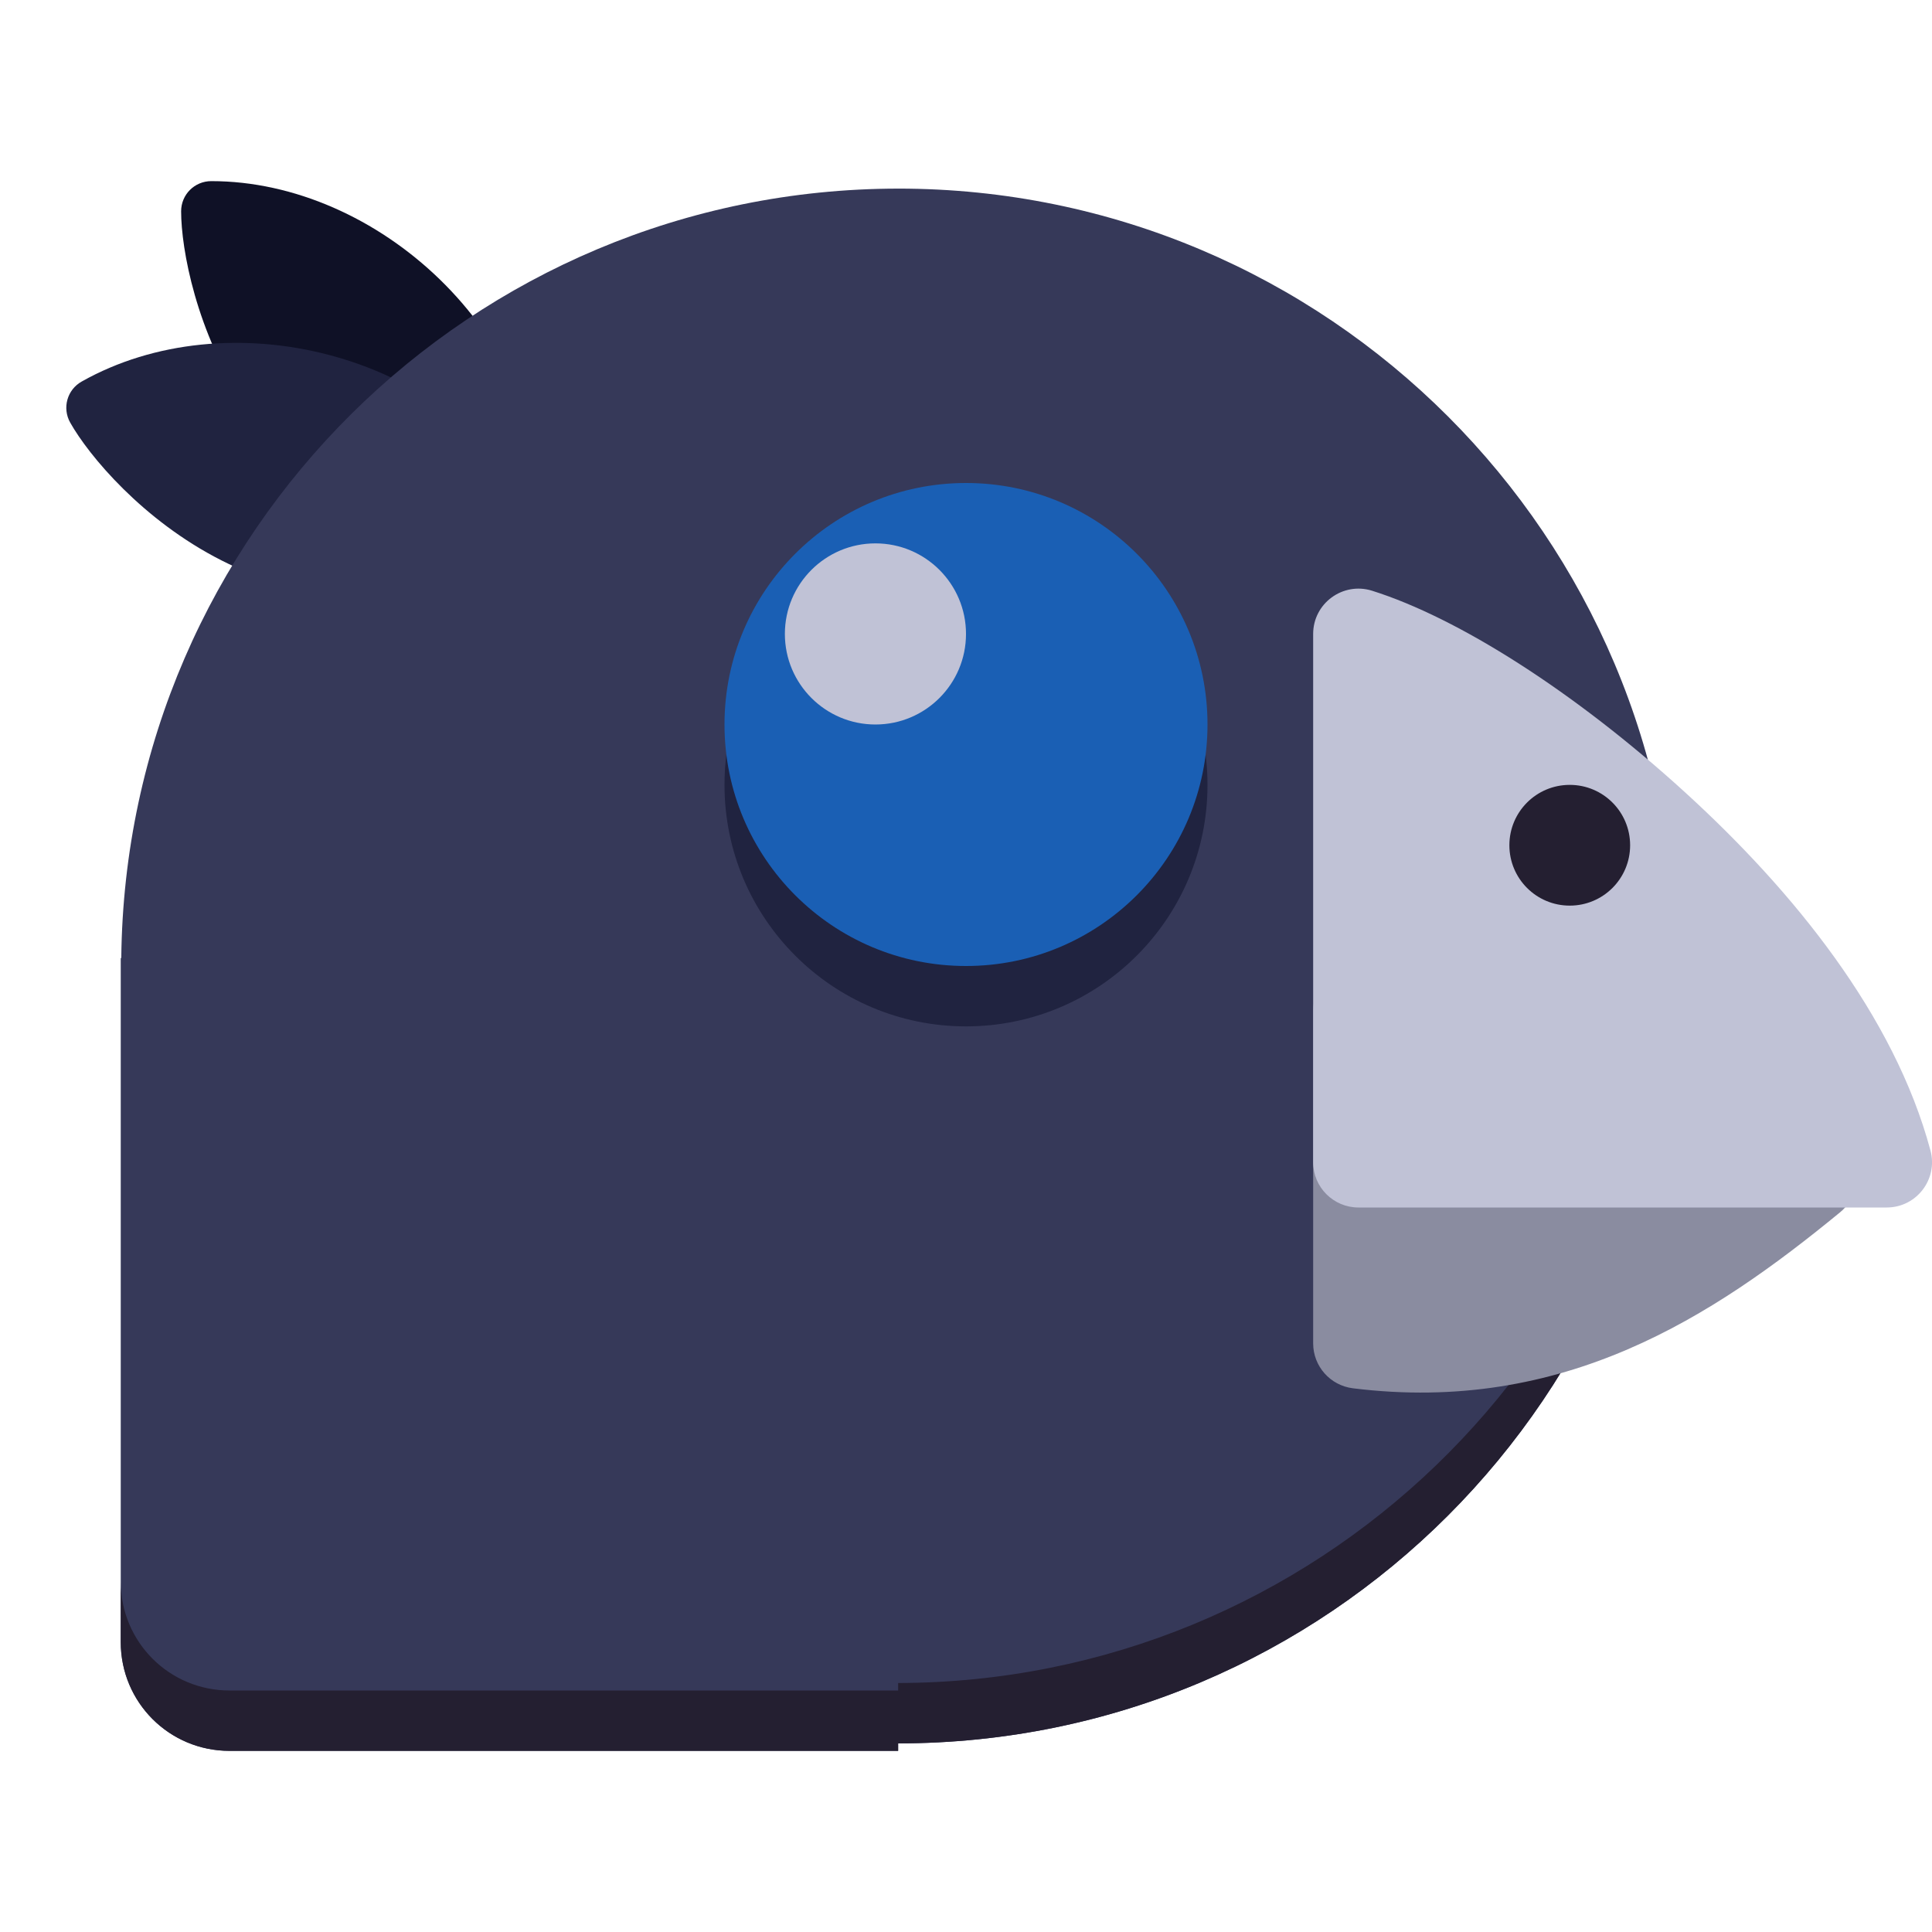
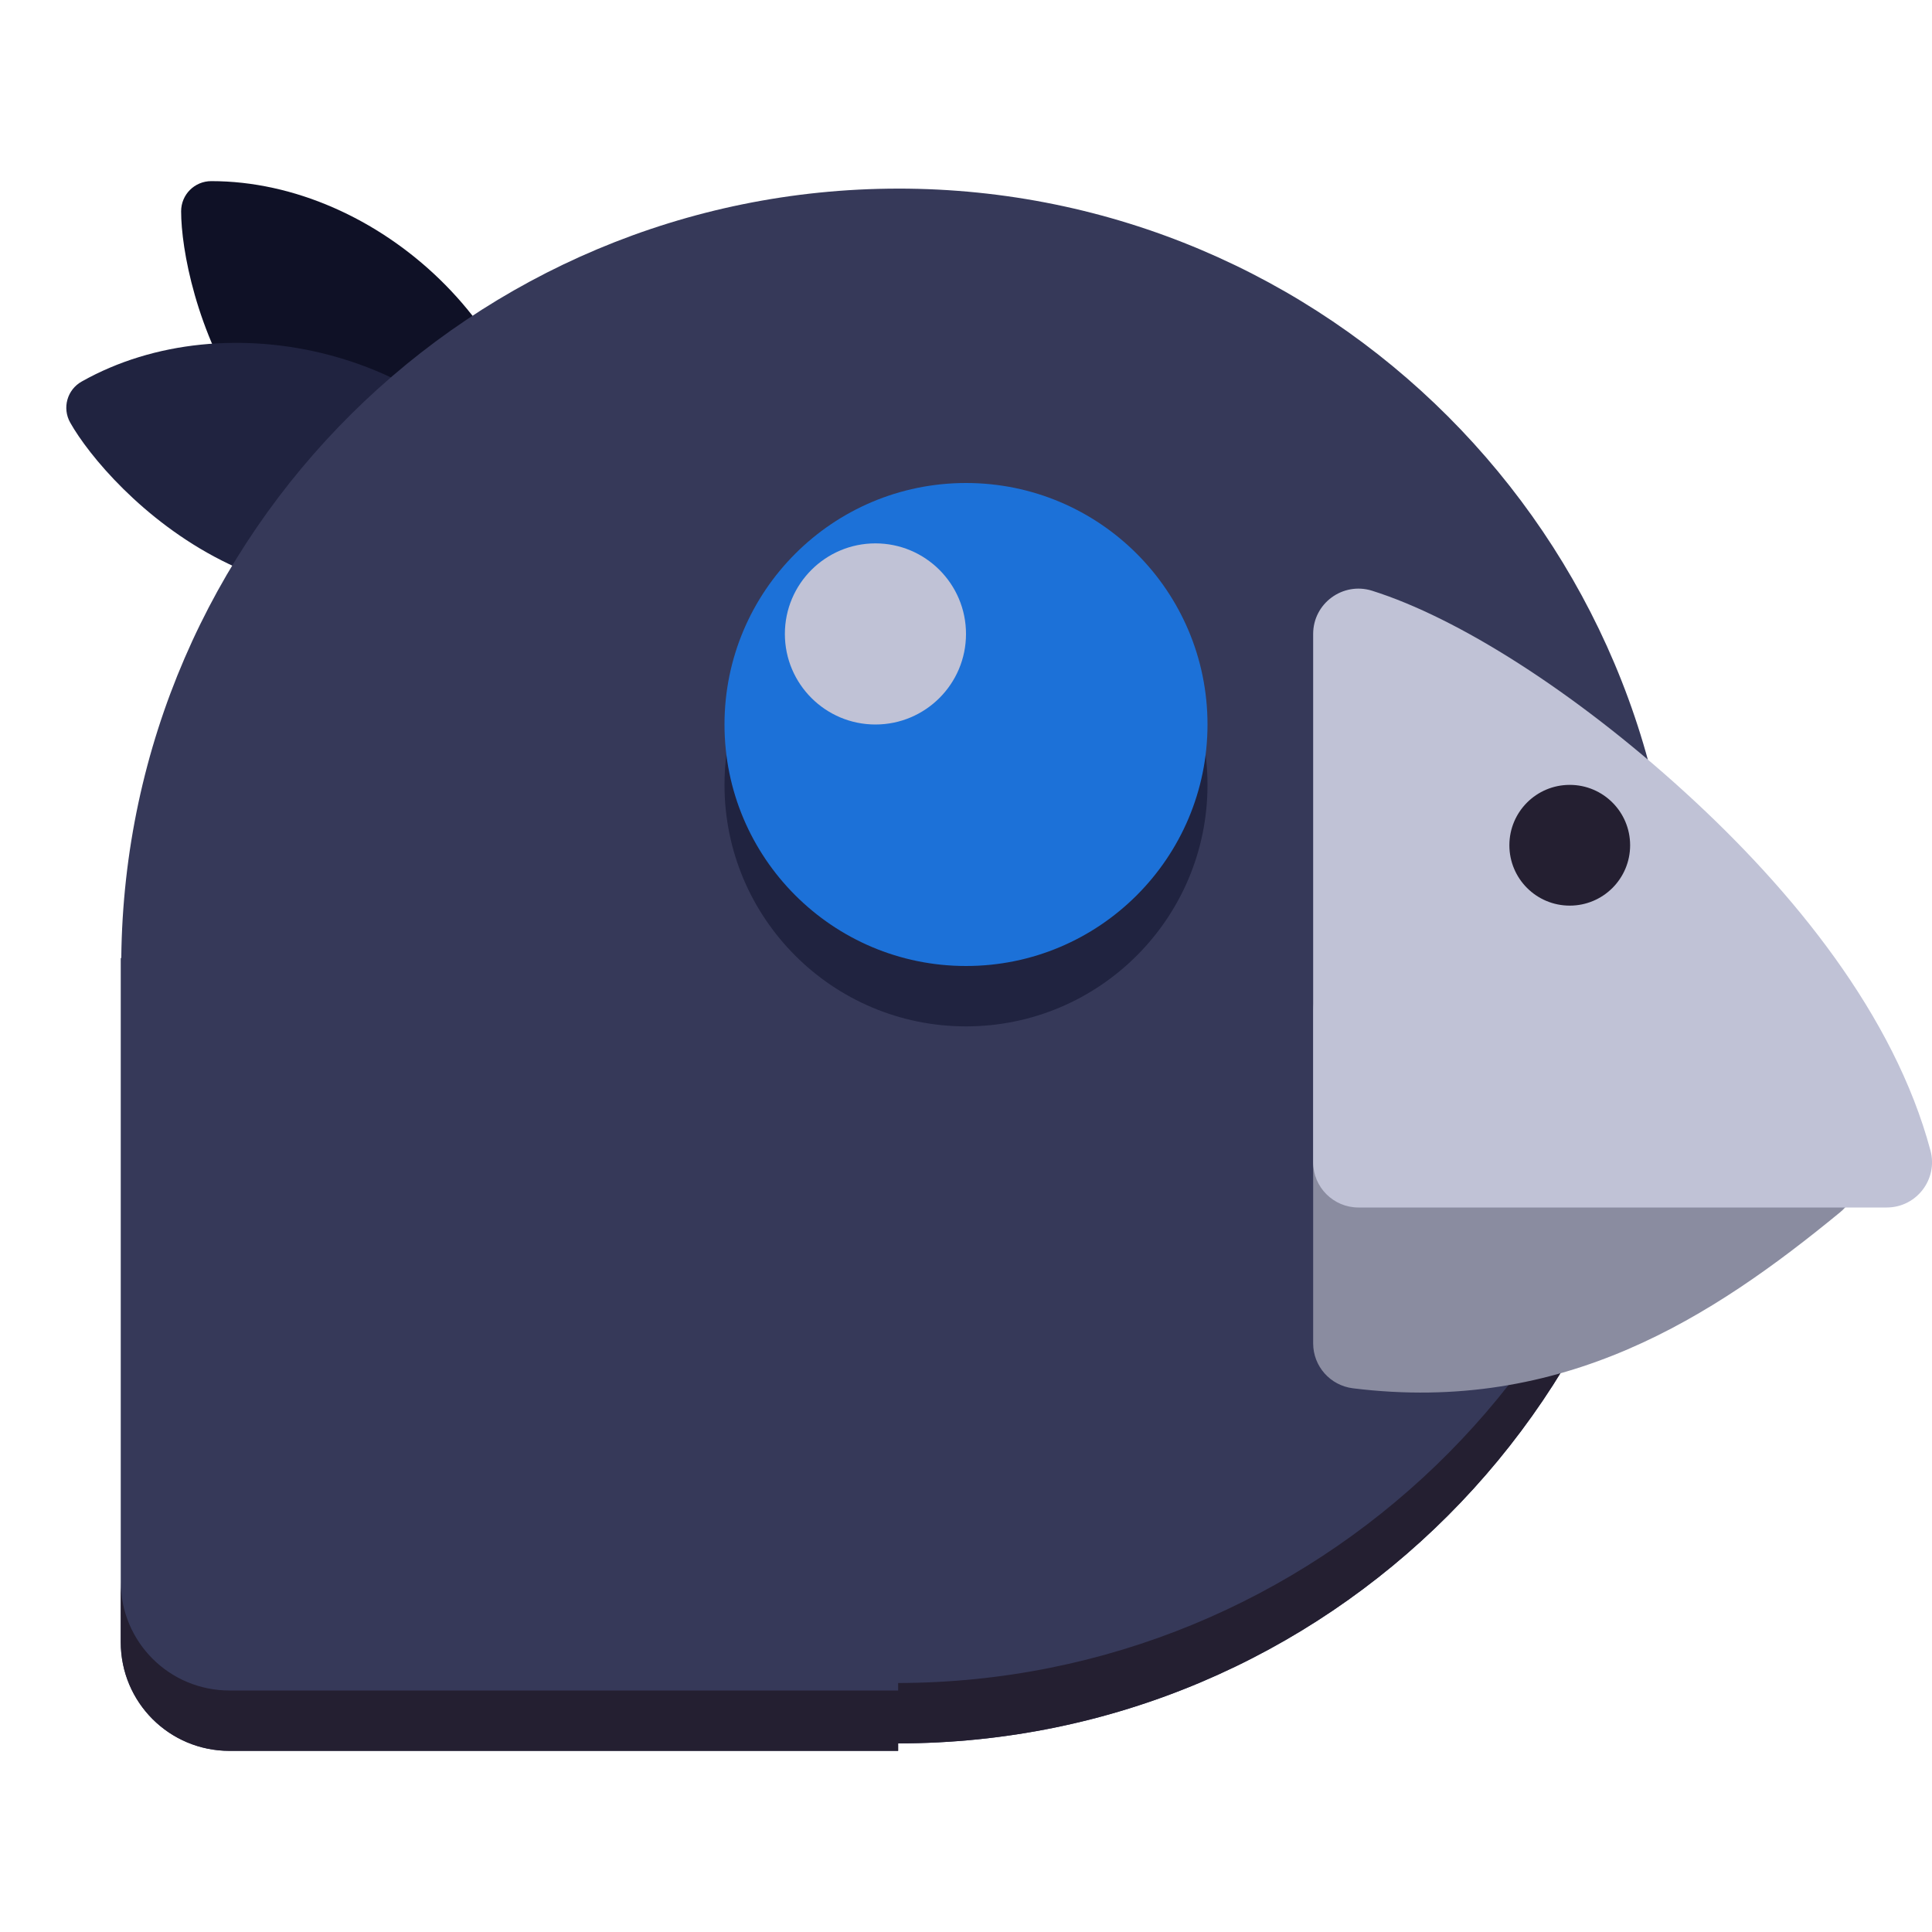
<svg xmlns="http://www.w3.org/2000/svg" height="128px" viewBox="0 0 128 128" width="128px">
  <path d="m 14 12 c 11 0 22 10 22 22 c 0 1.109 -0.891 2 -2 2 c -18 0 -22 -17 -22 -22 c 0 -1.109 0.891 -2 2 -2 z m 0 0" fill="#0f1126" />
  <path d="m 5.414 25.277 c 9.582 -5.402 24.074 -2.094 29.965 8.359 c 0.547 0.965 0.207 2.18 -0.758 2.727 c -15.684 8.836 -27.516 -4.008 -29.969 -8.363 c -0.543 -0.965 -0.207 -2.18 0.762 -2.723 z m 0 0" fill="#202340" />
  <path d="m 59.504 12.496 c -28.227 0.02 -51.18 22.758 -51.469 50.984 c -0.012 -0.008 -0.023 -0.012 -0.035 -0.016 v 45.328 c 0 3.992 3.215 7.207 7.207 7.207 h 44.297 v -0.496 c 28.445 0 51.504 -23.059 51.504 -51.504 s -23.059 -51.504 -51.504 -51.504 z m 0 0" fill="#363959" />
  <path d="m 80 52 c 0 8.836 -7.164 16 -16 16 s -16 -7.164 -16 -16 s 7.164 -16 16 -16 s 16 7.164 16 16 z m 0 0" fill="#202340" />
-   <path d="m 80 48 c 0 8.836 -7.164 16 -16 16 s -16 -7.164 -16 -16 s 7.164 -16 16 -16 s 16 7.164 16 16 z m 0 0" fill="#1a5fb4" />
+   <path d="m 80 48 c 0 8.836 -7.164 16 -16 16 s -16 -7.164 -16 -16 s 7.164 -16 16 -16 s 16 7.164 16 16 z m 0 0" fill="#1c71d8" />
  <path d="m 64 42 c 0 3.312 -2.688 6 -6 6 s -6 -2.688 -6 -6 s 2.688 -6 6 -6 s 6 2.688 6 6 z m 0 0" fill="#c0c2d6" />
  <path d="m 110.863 62 c -1.07 27.605 -23.734 49.449 -51.359 49.504 v 0.496 h -44.297 c -3.992 0 -7.207 -3.215 -7.207 -7.207 v 4 c 0 3.992 3.215 7.207 7.207 7.207 h 44.297 v -0.496 c 28.445 0 51.504 -23.059 51.504 -51.504 c -0.035 -0.668 -0.082 -1.336 -0.145 -2 z m 0 0" fill="#241f31" />
  <path d="m 91.031 64.184 c -1.957 -0.719 -4.031 0.73 -4.031 2.816 v 22 c 0 1.516 1.129 2.789 2.629 2.977 c 13.965 1.734 23.848 -4.734 32.277 -11.656 c 1.789 -1.477 1.305 -4.336 -0.875 -5.137 z m 0 0" fill="#8a8ca0" />
  <path d="m 90.902 39.137 c -1.934 -0.605 -3.902 0.836 -3.902 2.863 v 35 c 0 1.656 1.344 3 3 3 h 35 c 1.973 0 3.41 -1.871 2.898 -3.777 c -2.395 -8.938 -9.07 -17.188 -16.324 -23.789 c -7.254 -6.602 -14.961 -11.5 -20.672 -13.297 z m 0 0" fill="#c0c2d6" />
  <path d="m 108 56 c 0 2.211 -1.789 4 -4 4 s -4 -1.789 -4 -4 s 1.789 -4 4 -4 s 4 1.789 4 4 z m 0 0" fill="#241f31" />
</svg>
